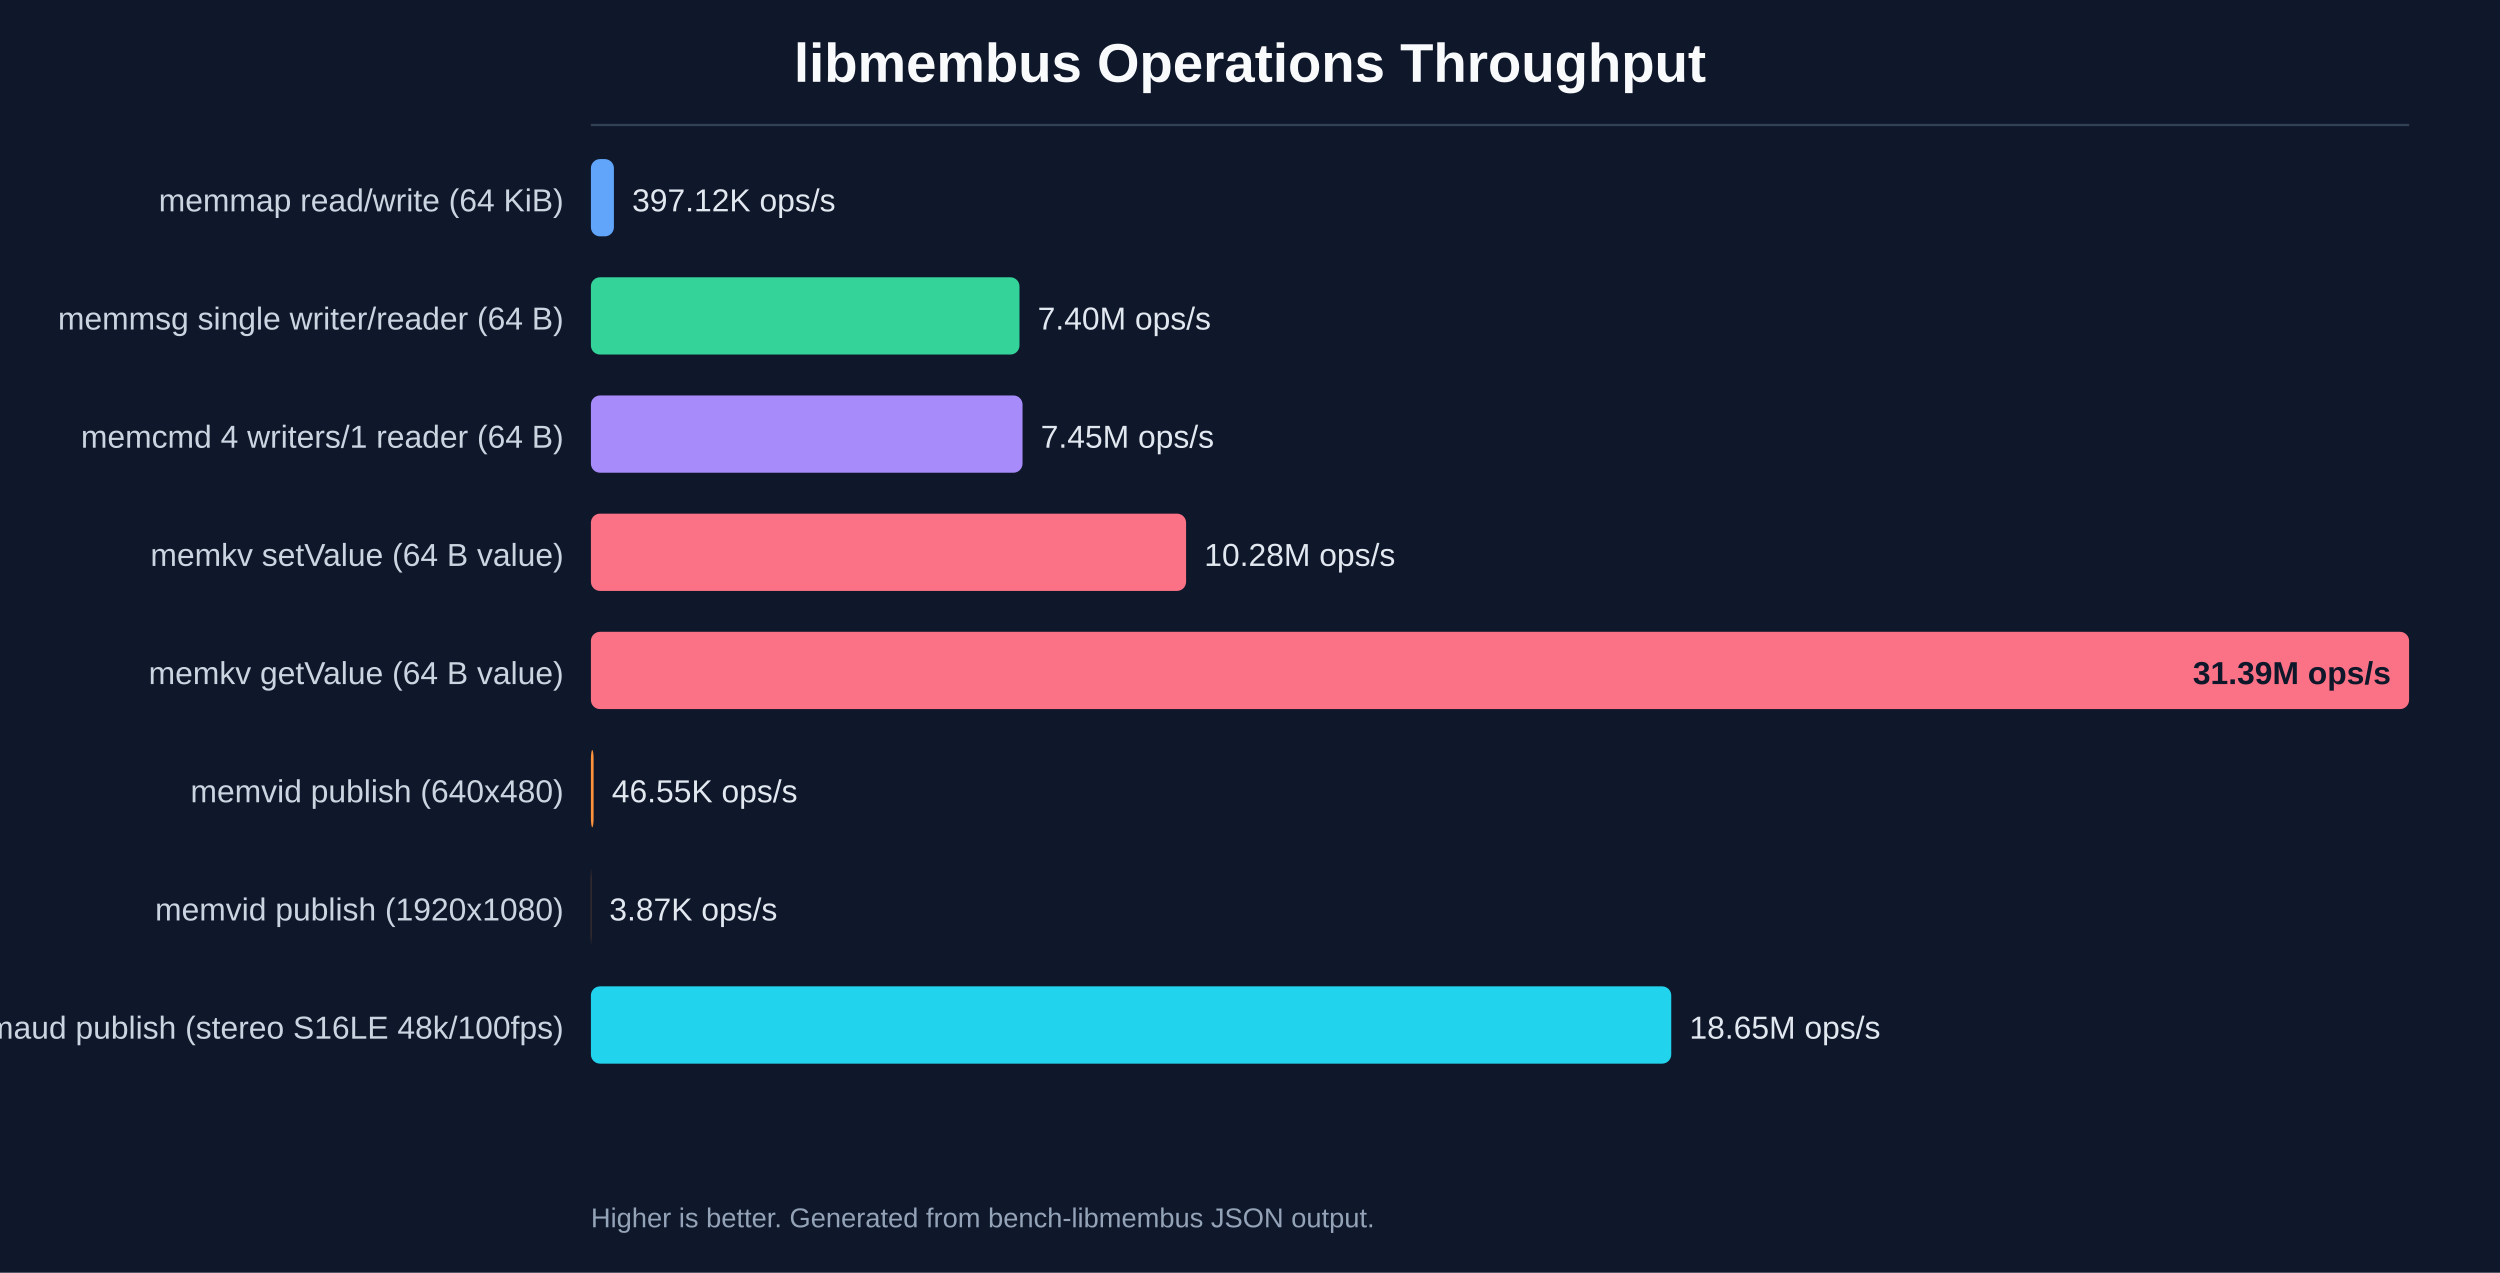
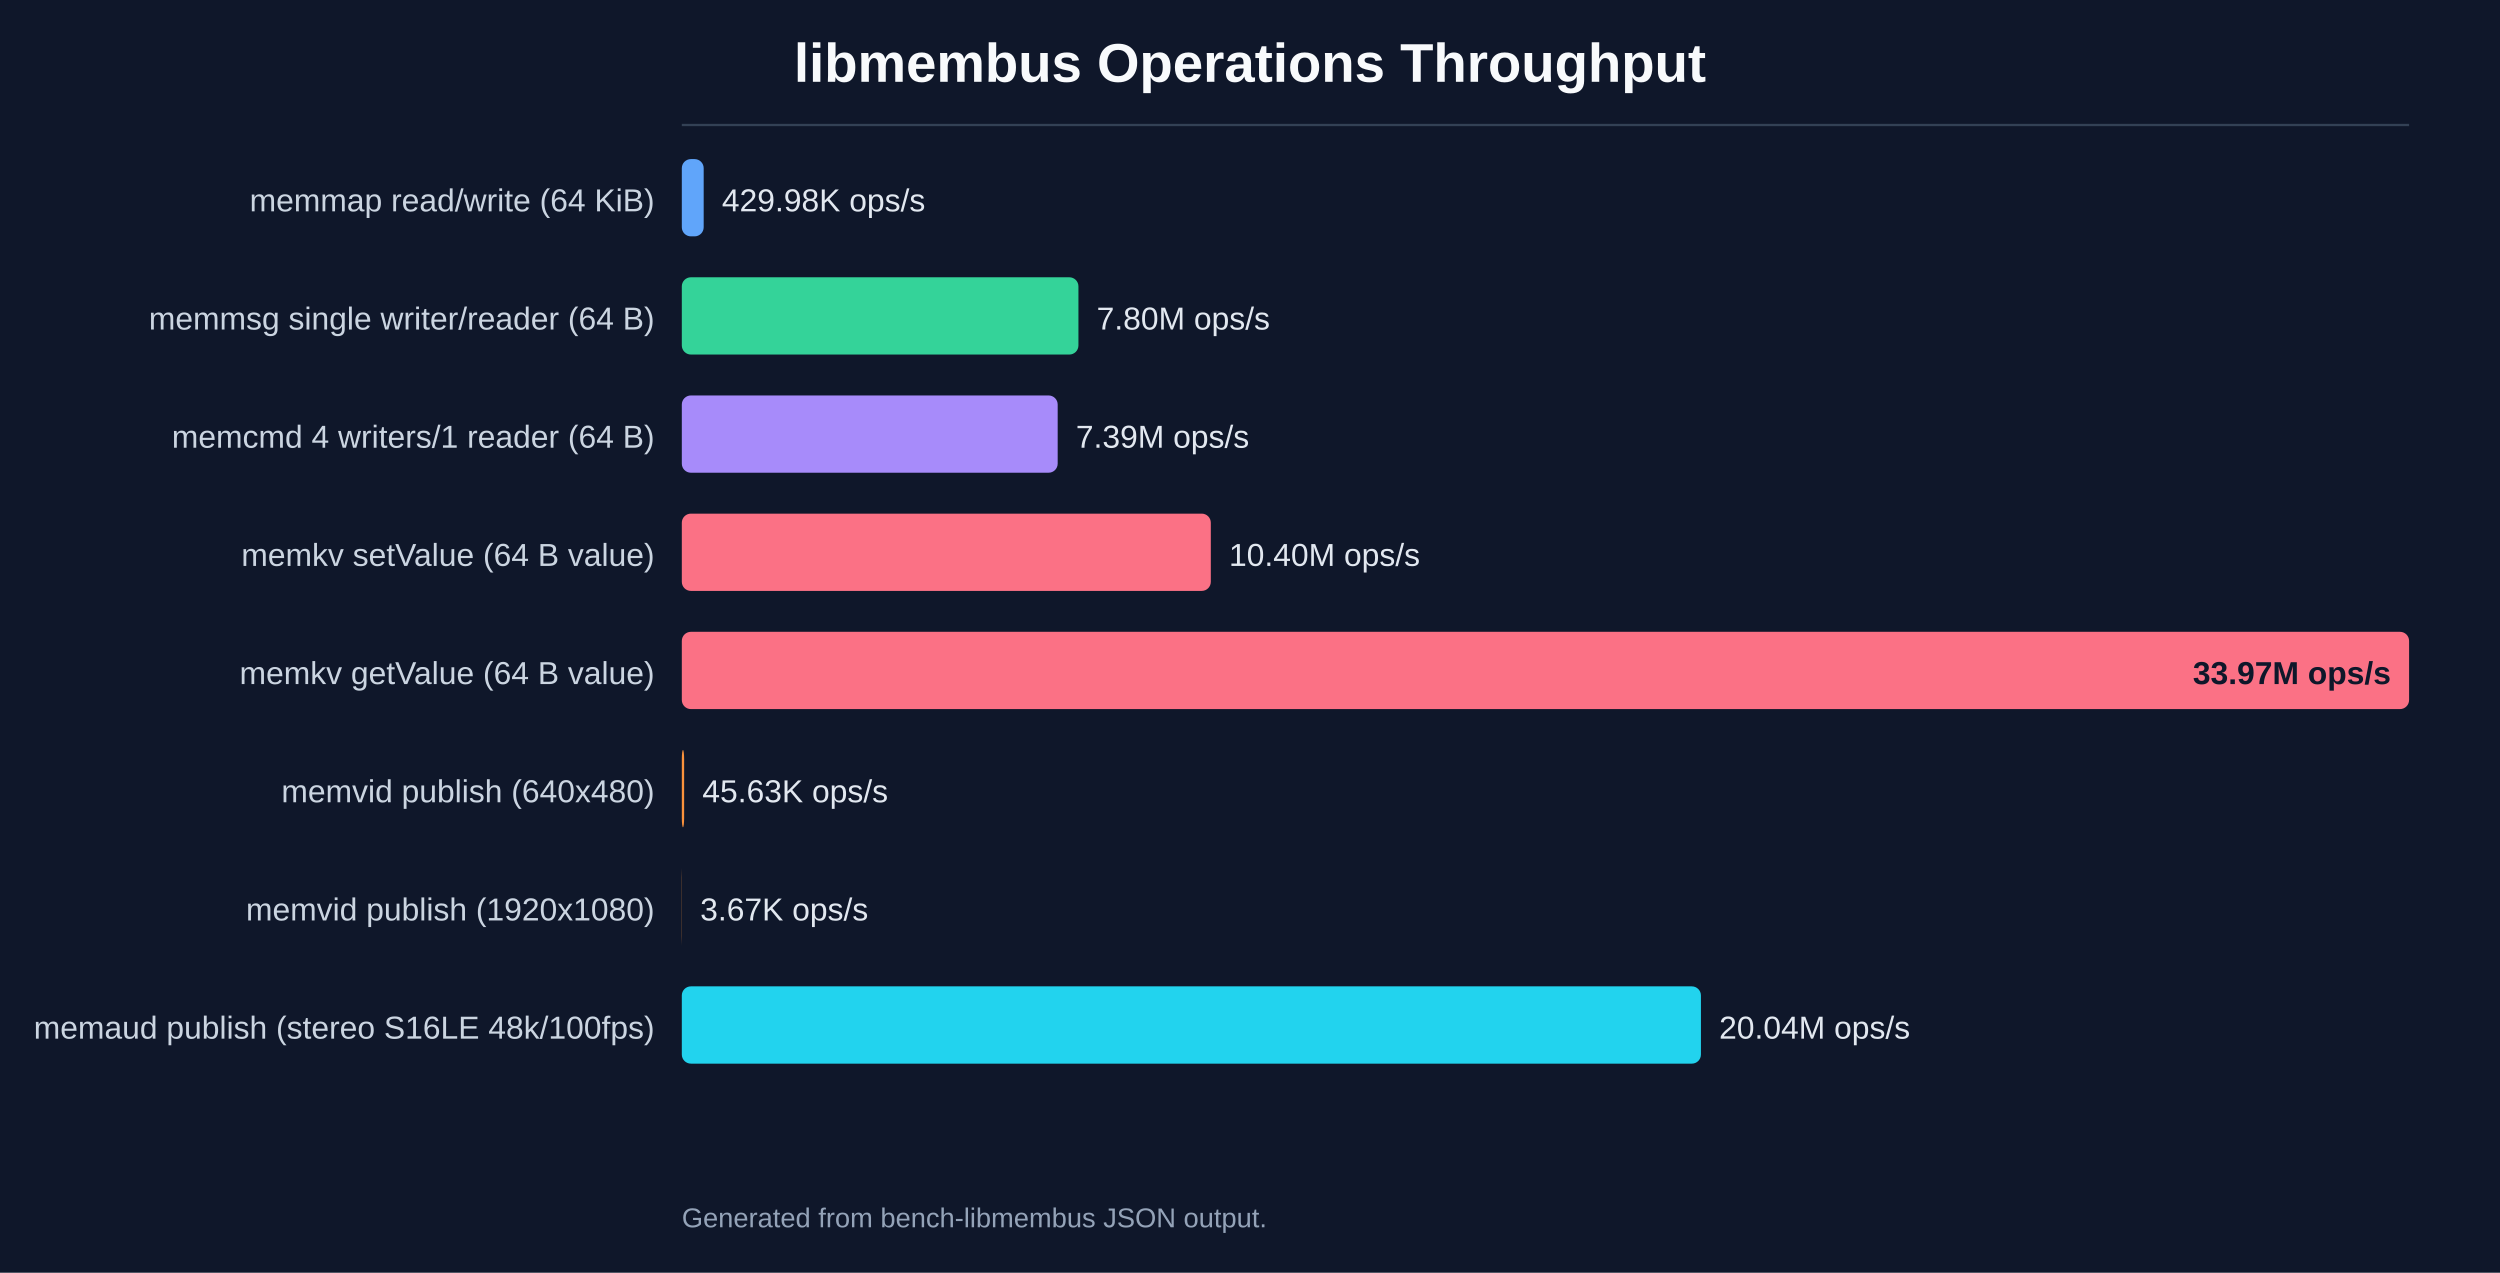
<svg xmlns="http://www.w3.org/2000/svg" width="1100" height="560" viewBox="0 0 1100 560">
  <rect width="100%" height="100%" fill="#0f172a" />
  <text x="550.0" y="36" text-anchor="middle" font-family="Arial, sans-serif" font-size="24" font-weight="700" fill="#f8fafc">libmembus Operations Throughput</text>
-   <line x1="260" y1="55" x2="1060" y2="55" stroke="#334155" />
-   <text x="248" y="93" text-anchor="end" font-family="Arial, sans-serif" font-size="14" fill="#cbd5e1">memmap read/write (64 KiB)</text>
-   <rect x="260" y="70" width="10.12" height="34" rx="4" fill="#60a5fa" />
-   <text x="278.121" y="93" font-family="Arial, sans-serif" font-size="14" fill="#e2e8f0">397.12K ops/s</text>
-   <text x="248" y="145" text-anchor="end" font-family="Arial, sans-serif" font-size="14" fill="#cbd5e1">memmsg single writer/reader (64 B)</text>
-   <rect x="260" y="122" width="188.57" height="34" rx="4" fill="#34d399" />
-   <text x="456.567" y="145" font-family="Arial, sans-serif" font-size="14" fill="#e2e8f0">7.40M ops/s</text>
-   <text x="248" y="197" text-anchor="end" font-family="Arial, sans-serif" font-size="14" fill="#cbd5e1">memcmd 4 writers/1 reader (64 B)</text>
-   <rect x="260" y="174" width="189.92" height="34" rx="4" fill="#a78bfa" />
-   <text x="457.921" y="197" font-family="Arial, sans-serif" font-size="14" fill="#e2e8f0">7.45M ops/s</text>
-   <text x="248" y="249" text-anchor="end" font-family="Arial, sans-serif" font-size="14" fill="#cbd5e1">memkv setValue (64 B value)</text>
-   <rect x="260" y="226" width="261.88" height="34" rx="4" fill="#fb7185" />
-   <text x="529.877" y="249" font-family="Arial, sans-serif" font-size="14" fill="#e2e8f0">10.28M ops/s</text>
-   <text x="248" y="301" text-anchor="end" font-family="Arial, sans-serif" font-size="14" fill="#cbd5e1">memkv getValue (64 B value)</text>
-   <rect x="260" y="278" width="800.00" height="34" rx="4" fill="#fb7185" />
-   <text x="1052.0" y="301" text-anchor="end" font-family="Arial, sans-serif" font-size="14" font-weight="700" fill="#0f172a">31.39M ops/s</text>
-   <text x="248" y="353" text-anchor="end" font-family="Arial, sans-serif" font-size="14" fill="#cbd5e1">memvid publish (640x480)</text>
-   <rect x="260" y="330" width="1.19" height="34" rx="4" fill="#fb923c" />
-   <text x="269.186" y="353" font-family="Arial, sans-serif" font-size="14" fill="#e2e8f0">46.55K ops/s</text>
-   <text x="248" y="405" text-anchor="end" font-family="Arial, sans-serif" font-size="14" fill="#cbd5e1">memvid publish (1920x1080)</text>
-   <rect x="260" y="382" width="0.10" height="34" rx="4" fill="#fb923c" />
-   <text x="268.099" y="405" font-family="Arial, sans-serif" font-size="14" fill="#e2e8f0">3.87K ops/s</text>
-   <text x="248" y="457" text-anchor="end" font-family="Arial, sans-serif" font-size="14" fill="#cbd5e1">memaud publish (stereo S16LE 48k/100fps)</text>
-   <rect x="260" y="434" width="475.35" height="34" rx="4" fill="#22d3ee" />
-   <text x="743.351" y="457" font-family="Arial, sans-serif" font-size="14" fill="#e2e8f0">18.65M ops/s</text>
-   <text x="260" y="540" font-family="Arial, sans-serif" font-size="12" fill="#94a3b8">Higher is better. Generated from bench-libmembus JSON output.</text>
+   <line x1="300" y1="55" x2="1060" y2="55" stroke="#334155" />
+   <text x="288" y="93" text-anchor="end" font-family="Arial, sans-serif" font-size="14" fill="#cbd5e1">memmap read/write (64 KiB)</text>
+   <rect x="300" y="70" width="9.62" height="34" rx="4" fill="#60a5fa" />
+   <text x="317.619" y="93" font-family="Arial, sans-serif" font-size="14" fill="#e2e8f0">429.98K ops/s</text>
+   <text x="288" y="145" text-anchor="end" font-family="Arial, sans-serif" font-size="14" fill="#cbd5e1">memmsg single writer/reader (64 B)</text>
+   <rect x="300" y="122" width="174.51" height="34" rx="4" fill="#34d399" />
+   <text x="482.514" y="145" font-family="Arial, sans-serif" font-size="14" fill="#e2e8f0">7.80M ops/s</text>
+   <text x="288" y="197" text-anchor="end" font-family="Arial, sans-serif" font-size="14" fill="#cbd5e1">memcmd 4 writers/1 reader (64 B)</text>
+   <rect x="300" y="174" width="165.38" height="34" rx="4" fill="#a78bfa" />
+   <text x="473.377" y="197" font-family="Arial, sans-serif" font-size="14" fill="#e2e8f0">7.39M ops/s</text>
+   <text x="288" y="249" text-anchor="end" font-family="Arial, sans-serif" font-size="14" fill="#cbd5e1">memkv setValue (64 B value)</text>
+   <rect x="300" y="226" width="232.76" height="34" rx="4" fill="#fb7185" />
+   <text x="540.762" y="249" font-family="Arial, sans-serif" font-size="14" fill="#e2e8f0">10.40M ops/s</text>
+   <text x="288" y="301" text-anchor="end" font-family="Arial, sans-serif" font-size="14" fill="#cbd5e1">memkv getValue (64 B value)</text>
+   <rect x="300" y="278" width="760.00" height="34" rx="4" fill="#fb7185" />
+   <text x="1052.0" y="301" text-anchor="end" font-family="Arial, sans-serif" font-size="14" font-weight="700" fill="#0f172a">33.97M ops/s</text>
+   <text x="288" y="353" text-anchor="end" font-family="Arial, sans-serif" font-size="14" fill="#cbd5e1">memvid publish (640x480)</text>
+   <rect x="300" y="330" width="1.02" height="34" rx="4" fill="#fb923c" />
+   <text x="309.021" y="353" font-family="Arial, sans-serif" font-size="14" fill="#e2e8f0">45.63K ops/s</text>
+   <text x="288" y="405" text-anchor="end" font-family="Arial, sans-serif" font-size="14" fill="#cbd5e1">memvid publish (1920x1080)</text>
+   <rect x="300" y="382" width="0.08" height="34" rx="4" fill="#fb923c" />
+   <text x="308.082" y="405" font-family="Arial, sans-serif" font-size="14" fill="#e2e8f0">3.67K ops/s</text>
+   <text x="288" y="457" text-anchor="end" font-family="Arial, sans-serif" font-size="14" fill="#cbd5e1">memaud publish (stereo S16LE 48k/100fps)</text>
+   <rect x="300" y="434" width="448.41" height="34" rx="4" fill="#22d3ee" />
+   <text x="756.412" y="457" font-family="Arial, sans-serif" font-size="14" fill="#e2e8f0">20.04M ops/s</text>
+   <text x="300" y="540" font-family="Arial, sans-serif" font-size="12" fill="#94a3b8">Generated from bench-libmembus JSON output.</text>
</svg>
